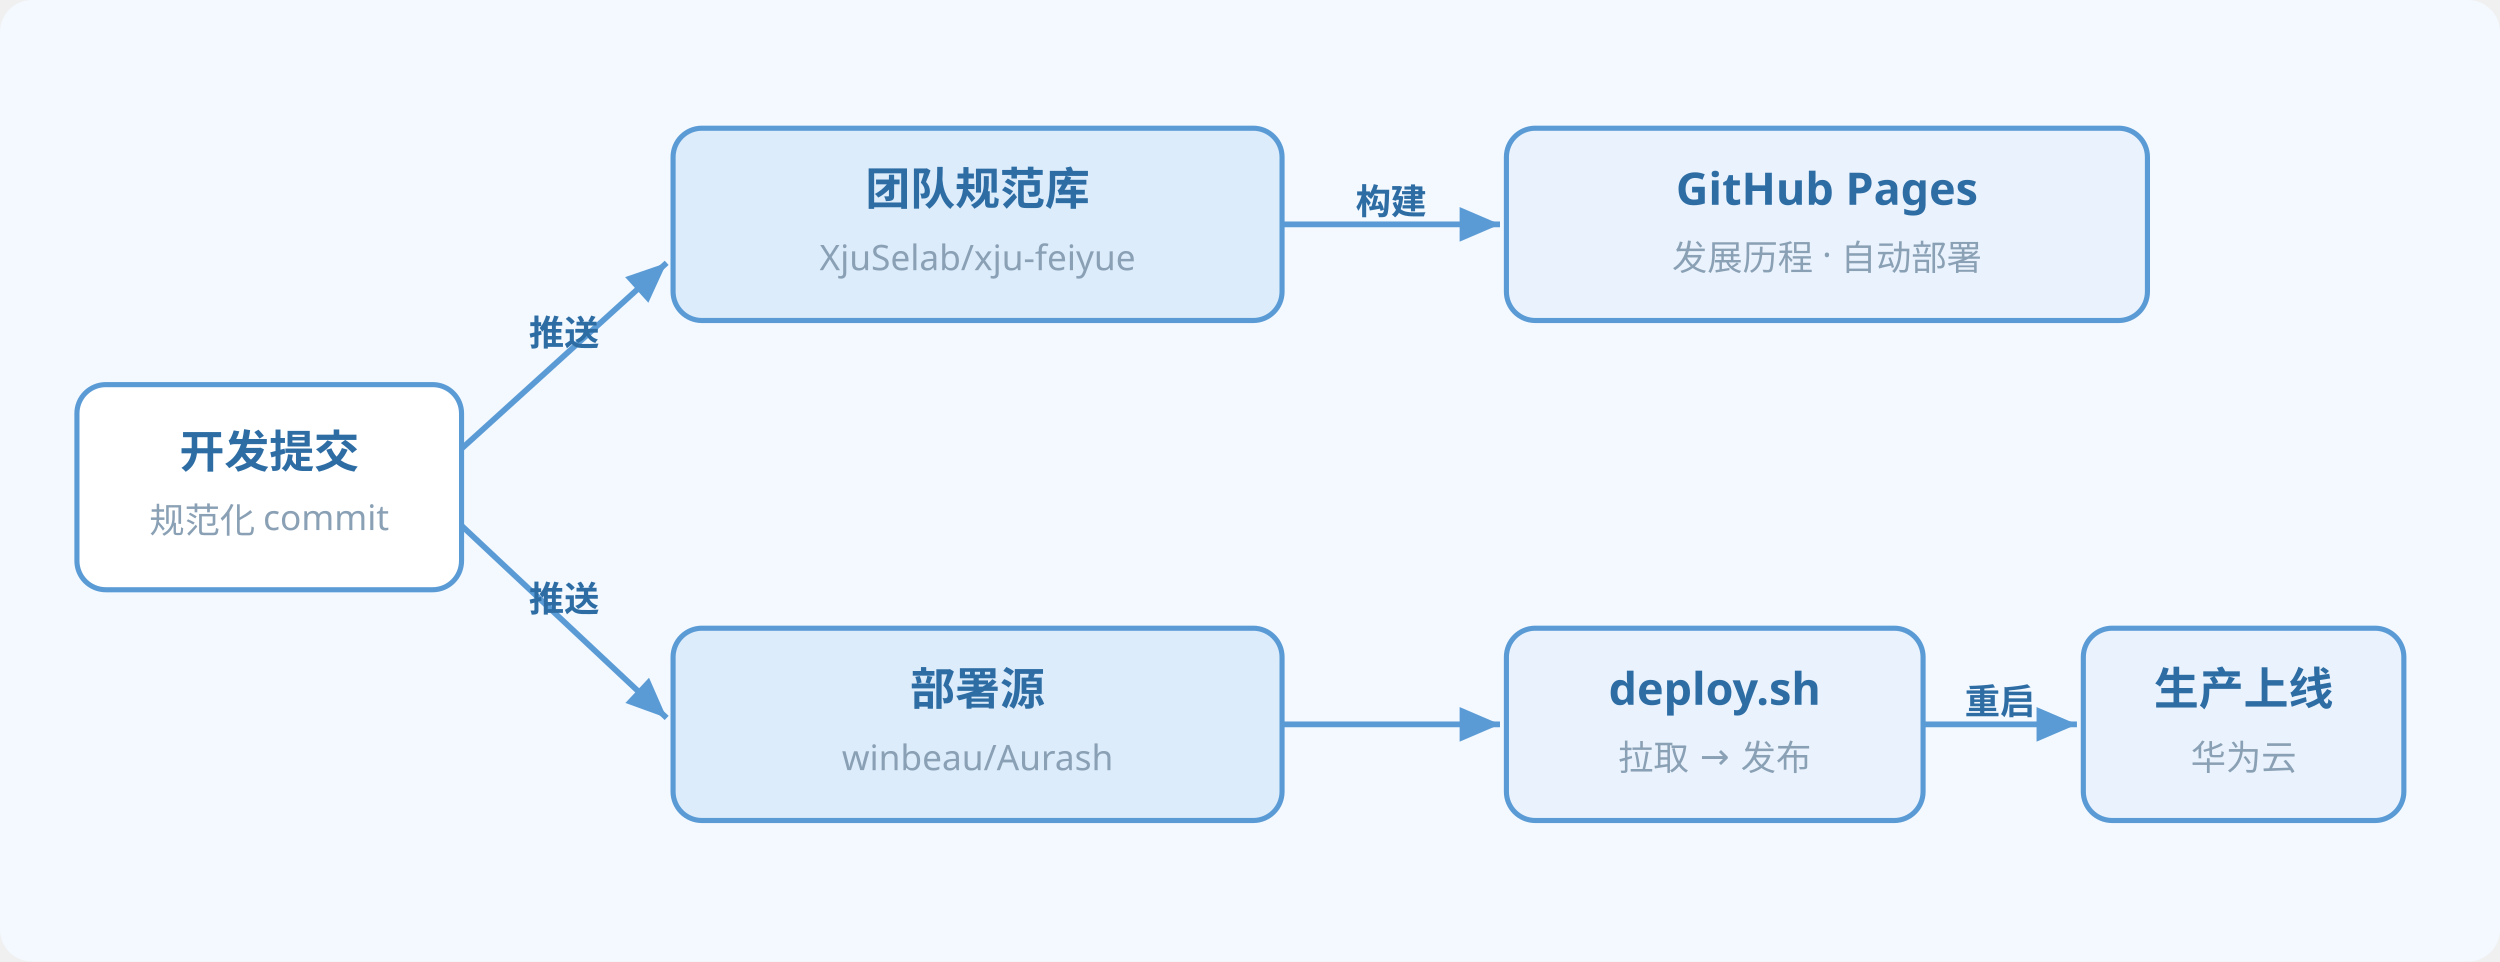
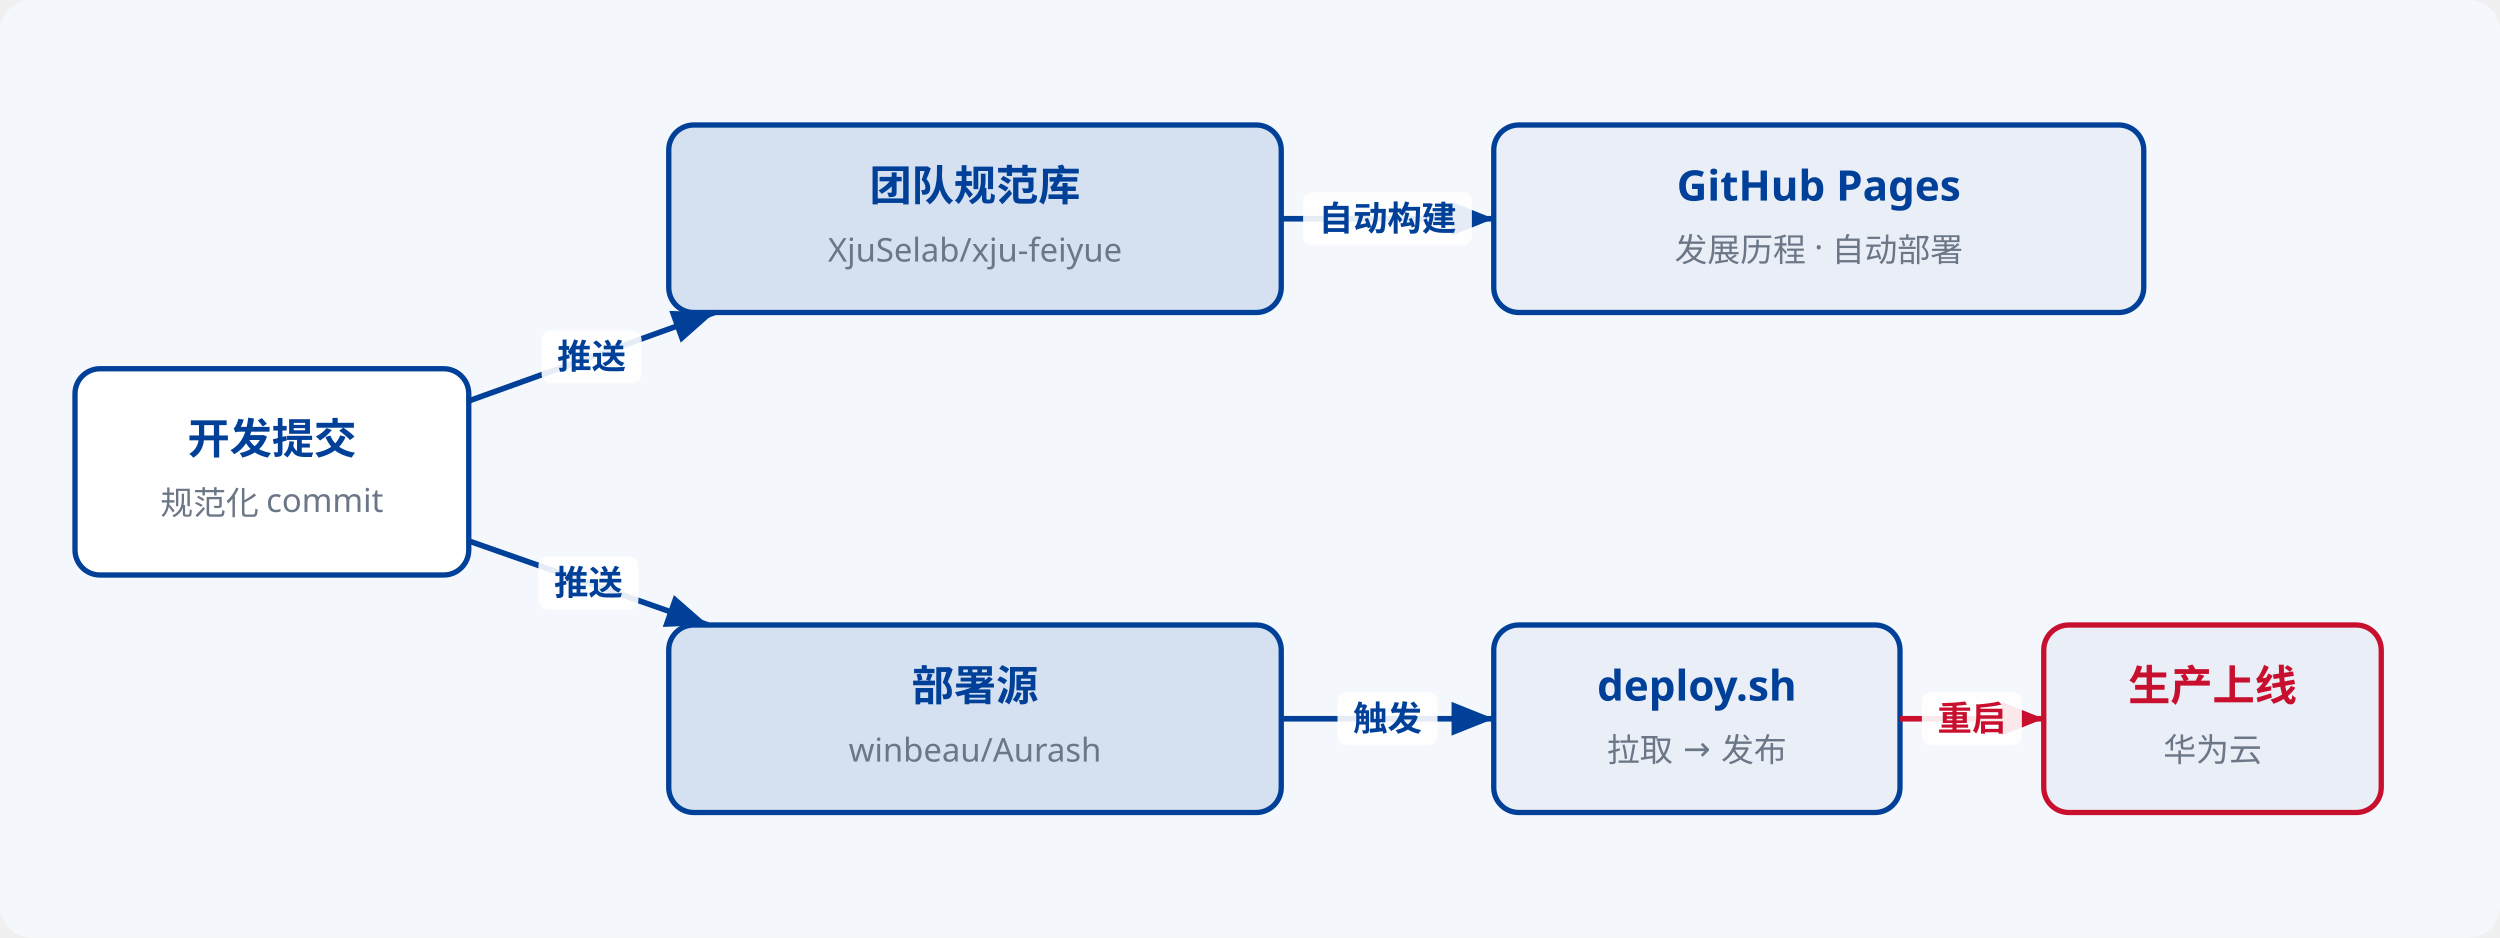
- <svg xmlns="http://www.w3.org/2000/svg" width="780" height="300" viewBox="0 0 780 300">
+ <svg xmlns="http://www.w3.org/2000/svg" width="800" height="300" viewBox="0 0 800 300">
  <defs>
-     <marker id="ah" markerWidth="9" markerHeight="9" refX="7" refY="3" orient="auto" markerUnits="strokeWidth">
-       <path d="M0,0 L7,3 L0,6 z" fill="#5b9bd5" />
+     <marker id="ah" markerWidth="9" markerHeight="9" refX="7.5" refY="3" orient="auto" markerUnits="strokeWidth">
+       <path d="M0,0 L7.5,3 L0,6 z" fill="#004098" />
+     </marker>
+     <marker id="ahr" markerWidth="9" markerHeight="9" refX="7.5" refY="3" orient="auto" markerUnits="strokeWidth">
+       <path d="M0,0 L7.5,3 L0,6 z" fill="#c8102e" />
    </marker>
  </defs>
-   <rect width="780" height="300" rx="10" fill="#f3f9ff" />
-   <rect x="24" y="120" width="120" height="64" rx="9" fill="#ffffff" stroke="#5b9bd5" stroke-width="1.6" />
-   <text x="84.0" y="145.9" font-size="14" fill="#2e6da4" text-anchor="middle" font-weight="700" font-family="WenQuanYi Zen Hei, Microsoft YaHei, SimSun, sans-serif">开发提交</text>
-   <text x="84.0" y="166.3" font-size="11" fill="#8aa0b4" text-anchor="middle" font-weight="400" font-family="WenQuanYi Zen Hei, Microsoft YaHei, SimSun, sans-serif">规范化 commit</text>
-   <rect x="210" y="40" width="190" height="60" rx="9" fill="#dcecfb" stroke="#5b9bd5" stroke-width="1.6" />
-   <text x="305.0" y="63.9" font-size="14" fill="#2e6da4" text-anchor="middle" font-weight="700" font-family="WenQuanYi Zen Hei, Microsoft YaHei, SimSun, sans-serif">团队规范库</text>
-   <text x="305.0" y="84.3" font-size="11" fill="#8aa0b4" text-anchor="middle" font-weight="400" font-family="WenQuanYi Zen Hei, Microsoft YaHei, SimSun, sans-serif">XjuSelab/xju-feiyue</text>
-   <rect x="210" y="196" width="190" height="60" rx="9" fill="#dcecfb" stroke="#5b9bd5" stroke-width="1.6" />
-   <text x="305.0" y="219.9" font-size="14" fill="#2e6da4" text-anchor="middle" font-weight="700" font-family="WenQuanYi Zen Hei, Microsoft YaHei, SimSun, sans-serif">部署源</text>
-   <text x="305.0" y="240.3" font-size="11" fill="#8aa0b4" text-anchor="middle" font-weight="400" font-family="WenQuanYi Zen Hei, Microsoft YaHei, SimSun, sans-serif">winbeau/Aurash</text>
-   <rect x="470" y="40" width="200" height="60" rx="9" fill="#eaf3fd" stroke="#5b9bd5" stroke-width="1.6" />
-   <text x="570.0" y="63.9" font-size="14" fill="#2e6da4" text-anchor="middle" font-weight="700" font-family="WenQuanYi Zen Hei, Microsoft YaHei, SimSun, sans-serif">GitHub Pages</text>
-   <text x="570.0" y="84.3" font-size="11" fill="#8aa0b4" text-anchor="middle" font-weight="400" font-family="WenQuanYi Zen Hei, Microsoft YaHei, SimSun, sans-serif">发展历程 · 自动部署</text>
-   <rect x="470" y="196" width="130" height="60" rx="9" fill="#eaf3fd" stroke="#5b9bd5" stroke-width="1.6" />
-   <text x="535.0" y="219.9" font-size="14" fill="#2e6da4" text-anchor="middle" font-weight="700" font-family="WenQuanYi Zen Hei, Microsoft YaHei, SimSun, sans-serif">deploy.sh</text>
-   <text x="535.0" y="240.3" font-size="11" fill="#8aa0b4" text-anchor="middle" font-weight="400" font-family="WenQuanYi Zen Hei, Microsoft YaHei, SimSun, sans-serif">拉取 → 发布</text>
-   <rect x="650" y="196" width="100" height="60" rx="9" fill="#eaf3fd" stroke="#5b9bd5" stroke-width="1.6" />
-   <text x="700.0" y="219.9" font-size="14" fill="#2e6da4" text-anchor="middle" font-weight="700" font-family="WenQuanYi Zen Hei, Microsoft YaHei, SimSun, sans-serif">生产上线</text>
-   <text x="700.0" y="240.3" font-size="11" fill="#8aa0b4" text-anchor="middle" font-weight="400" font-family="WenQuanYi Zen Hei, Microsoft YaHei, SimSun, sans-serif">华为云</text>
-   <line x1="144" y1="140" x2="208" y2="82" stroke="#5b9bd5" stroke-width="1.8" marker-end="url(#ah)" />
-   <text x="176.0" y="107.8" font-size="11" fill="#2e6da4" text-anchor="middle" font-weight="700" font-family="WenQuanYi Zen Hei, Microsoft YaHei, SimSun, sans-serif">推送</text>
-   <line x1="144" y1="164" x2="208" y2="224" stroke="#5b9bd5" stroke-width="1.8" marker-end="url(#ah)" />
-   <text x="176.0" y="190.8" font-size="11" fill="#2e6da4" text-anchor="middle" font-weight="700" font-family="WenQuanYi Zen Hei, Microsoft YaHei, SimSun, sans-serif">推送</text>
-   <line x1="400" y1="70" x2="468" y2="70" stroke="#5b9bd5" stroke-width="1.8" marker-end="url(#ah)" />
-   <text x="434.0" y="66.8" font-size="11" fill="#2e6da4" text-anchor="middle" font-weight="700" font-family="WenQuanYi Zen Hei, Microsoft YaHei, SimSun, sans-serif">构建</text>
-   <line x1="400" y1="226" x2="468" y2="226" stroke="#5b9bd5" stroke-width="1.8" marker-end="url(#ah)" />
-   <line x1="600" y1="226" x2="648" y2="226" stroke="#5b9bd5" stroke-width="1.8" marker-end="url(#ah)" />
-   <text x="624.0" y="222.8" font-size="11" fill="#2e6da4" text-anchor="middle" font-weight="700" font-family="WenQuanYi Zen Hei, Microsoft YaHei, SimSun, sans-serif">重启</text>
+   <rect width="800" height="300" rx="10" fill="#f4f7fc" />
+   <rect x="24.0" y="118.0" width="126.0" height="66.0" rx="8" fill="#ffffff" stroke="#004098" stroke-width="1.7" />
+   <text x="87.0" y="145.2" font-size="13.5" fill="#004098" text-anchor="middle" font-weight="700" font-family="WenQuanYi Zen Hei, Microsoft YaHei, SimSun, sans-serif">开发提交</text>
+   <text x="87.0" y="164.7" font-size="10.5" fill="#6b7686" text-anchor="middle" font-weight="400" font-family="WenQuanYi Zen Hei, Microsoft YaHei, SimSun, sans-serif">规范化 commit</text>
+   <rect x="214.0" y="40.0" width="196.0" height="60.0" rx="8" fill="#d5e0f1" stroke="#004098" stroke-width="1.7" />
+   <text x="312.0" y="64.2" font-size="13.5" fill="#004098" text-anchor="middle" font-weight="700" font-family="WenQuanYi Zen Hei, Microsoft YaHei, SimSun, sans-serif">团队规范库</text>
+   <text x="312.0" y="83.7" font-size="10.5" fill="#6b7686" text-anchor="middle" font-weight="400" font-family="WenQuanYi Zen Hei, Microsoft YaHei, SimSun, sans-serif">XjuSelab/xju-feiyue</text>
+   <rect x="214.0" y="200.0" width="196.0" height="60.0" rx="8" fill="#d5e0f1" stroke="#004098" stroke-width="1.7" />
+   <text x="312.0" y="224.2" font-size="13.5" fill="#004098" text-anchor="middle" font-weight="700" font-family="WenQuanYi Zen Hei, Microsoft YaHei, SimSun, sans-serif">部署源</text>
+   <text x="312.0" y="243.7" font-size="10.5" fill="#6b7686" text-anchor="middle" font-weight="400" font-family="WenQuanYi Zen Hei, Microsoft YaHei, SimSun, sans-serif">winbeau/Aurash</text>
+   <rect x="478.0" y="40.0" width="208.0" height="60.0" rx="8" fill="#e9eef7" stroke="#004098" stroke-width="1.7" />
+   <text x="582.0" y="64.2" font-size="13.5" fill="#004098" text-anchor="middle" font-weight="700" font-family="WenQuanYi Zen Hei, Microsoft YaHei, SimSun, sans-serif">GitHub Pages</text>
+   <text x="582.0" y="83.7" font-size="10.5" fill="#6b7686" text-anchor="middle" font-weight="400" font-family="WenQuanYi Zen Hei, Microsoft YaHei, SimSun, sans-serif">发展历程 · 自动部署</text>
+   <rect x="478.0" y="200.0" width="130.0" height="60.0" rx="8" fill="#e9eef7" stroke="#004098" stroke-width="1.7" />
+   <text x="543.0" y="224.2" font-size="13.5" fill="#004098" text-anchor="middle" font-weight="700" font-family="WenQuanYi Zen Hei, Microsoft YaHei, SimSun, sans-serif">deploy.sh</text>
+   <text x="543.0" y="243.7" font-size="10.5" fill="#6b7686" text-anchor="middle" font-weight="400" font-family="WenQuanYi Zen Hei, Microsoft YaHei, SimSun, sans-serif">拉取 → 发布</text>
+   <rect x="654.0" y="200.0" width="108.0" height="60.0" rx="8" fill="#e9eef7" stroke="#c8102e" stroke-width="1.7" />
+   <text x="708.0" y="224.2" font-size="13.5" fill="#c8102e" text-anchor="middle" font-weight="700" font-family="WenQuanYi Zen Hei, Microsoft YaHei, SimSun, sans-serif">生产上线</text>
+   <text x="708.0" y="243.7" font-size="10.5" fill="#6b7686" text-anchor="middle" font-weight="400" font-family="WenQuanYi Zen Hei, Microsoft YaHei, SimSun, sans-serif">华为云</text>
+   <line x1="150.0" y1="128.3" x2="228.7" y2="100.0" stroke="#004098" stroke-width="1.8" marker-end="url(#ah)" />
+   <rect x="173.3" y="105.7" width="32.0" height="17.0" rx="3" fill="#ffffff" opacity="0.9" />
+   <text x="189.3" y="118.0" font-size="11" fill="#004098" text-anchor="middle" font-weight="700" font-family="WenQuanYi Zen Hei, Microsoft YaHei, SimSun, sans-serif">推送</text>
+   <line x1="150.0" y1="173.1" x2="226.6" y2="200.0" stroke="#004098" stroke-width="1.8" marker-end="url(#ah)" />
+   <rect x="172.3" y="178.1" width="32.0" height="17.0" rx="3" fill="#ffffff" opacity="0.9" />
+   <text x="188.3" y="190.4" font-size="11" fill="#004098" text-anchor="middle" font-weight="700" font-family="WenQuanYi Zen Hei, Microsoft YaHei, SimSun, sans-serif">推送</text>
+   <line x1="410.0" y1="70.0" x2="478.0" y2="70.0" stroke="#004098" stroke-width="1.8" marker-end="url(#ah)" />
+   <rect x="417.0" y="61.5" width="54.0" height="17.0" rx="3" fill="#ffffff" opacity="0.9" />
+   <text x="444.0" y="73.8" font-size="11" fill="#004098" text-anchor="middle" font-weight="700" font-family="WenQuanYi Zen Hei, Microsoft YaHei, SimSun, sans-serif">自动构建</text>
+   <line x1="410.0" y1="230.0" x2="478.0" y2="230.0" stroke="#004098" stroke-width="1.8" marker-end="url(#ah)" />
+   <rect x="428.0" y="221.5" width="32.0" height="17.0" rx="3" fill="#ffffff" opacity="0.9" />
+   <text x="444.0" y="233.8" font-size="11" fill="#004098" text-anchor="middle" font-weight="700" font-family="WenQuanYi Zen Hei, Microsoft YaHei, SimSun, sans-serif">触发</text>
+   <line x1="608.0" y1="230.0" x2="654.0" y2="230.0" stroke="#c8102e" stroke-width="1.8" marker-end="url(#ahr)" />
+   <rect x="615.0" y="221.5" width="32.0" height="17.0" rx="3" fill="#ffffff" opacity="0.9" />
+   <text x="631.0" y="233.8" font-size="11" fill="#c8102e" text-anchor="middle" font-weight="700" font-family="WenQuanYi Zen Hei, Microsoft YaHei, SimSun, sans-serif">重启</text>
</svg>
